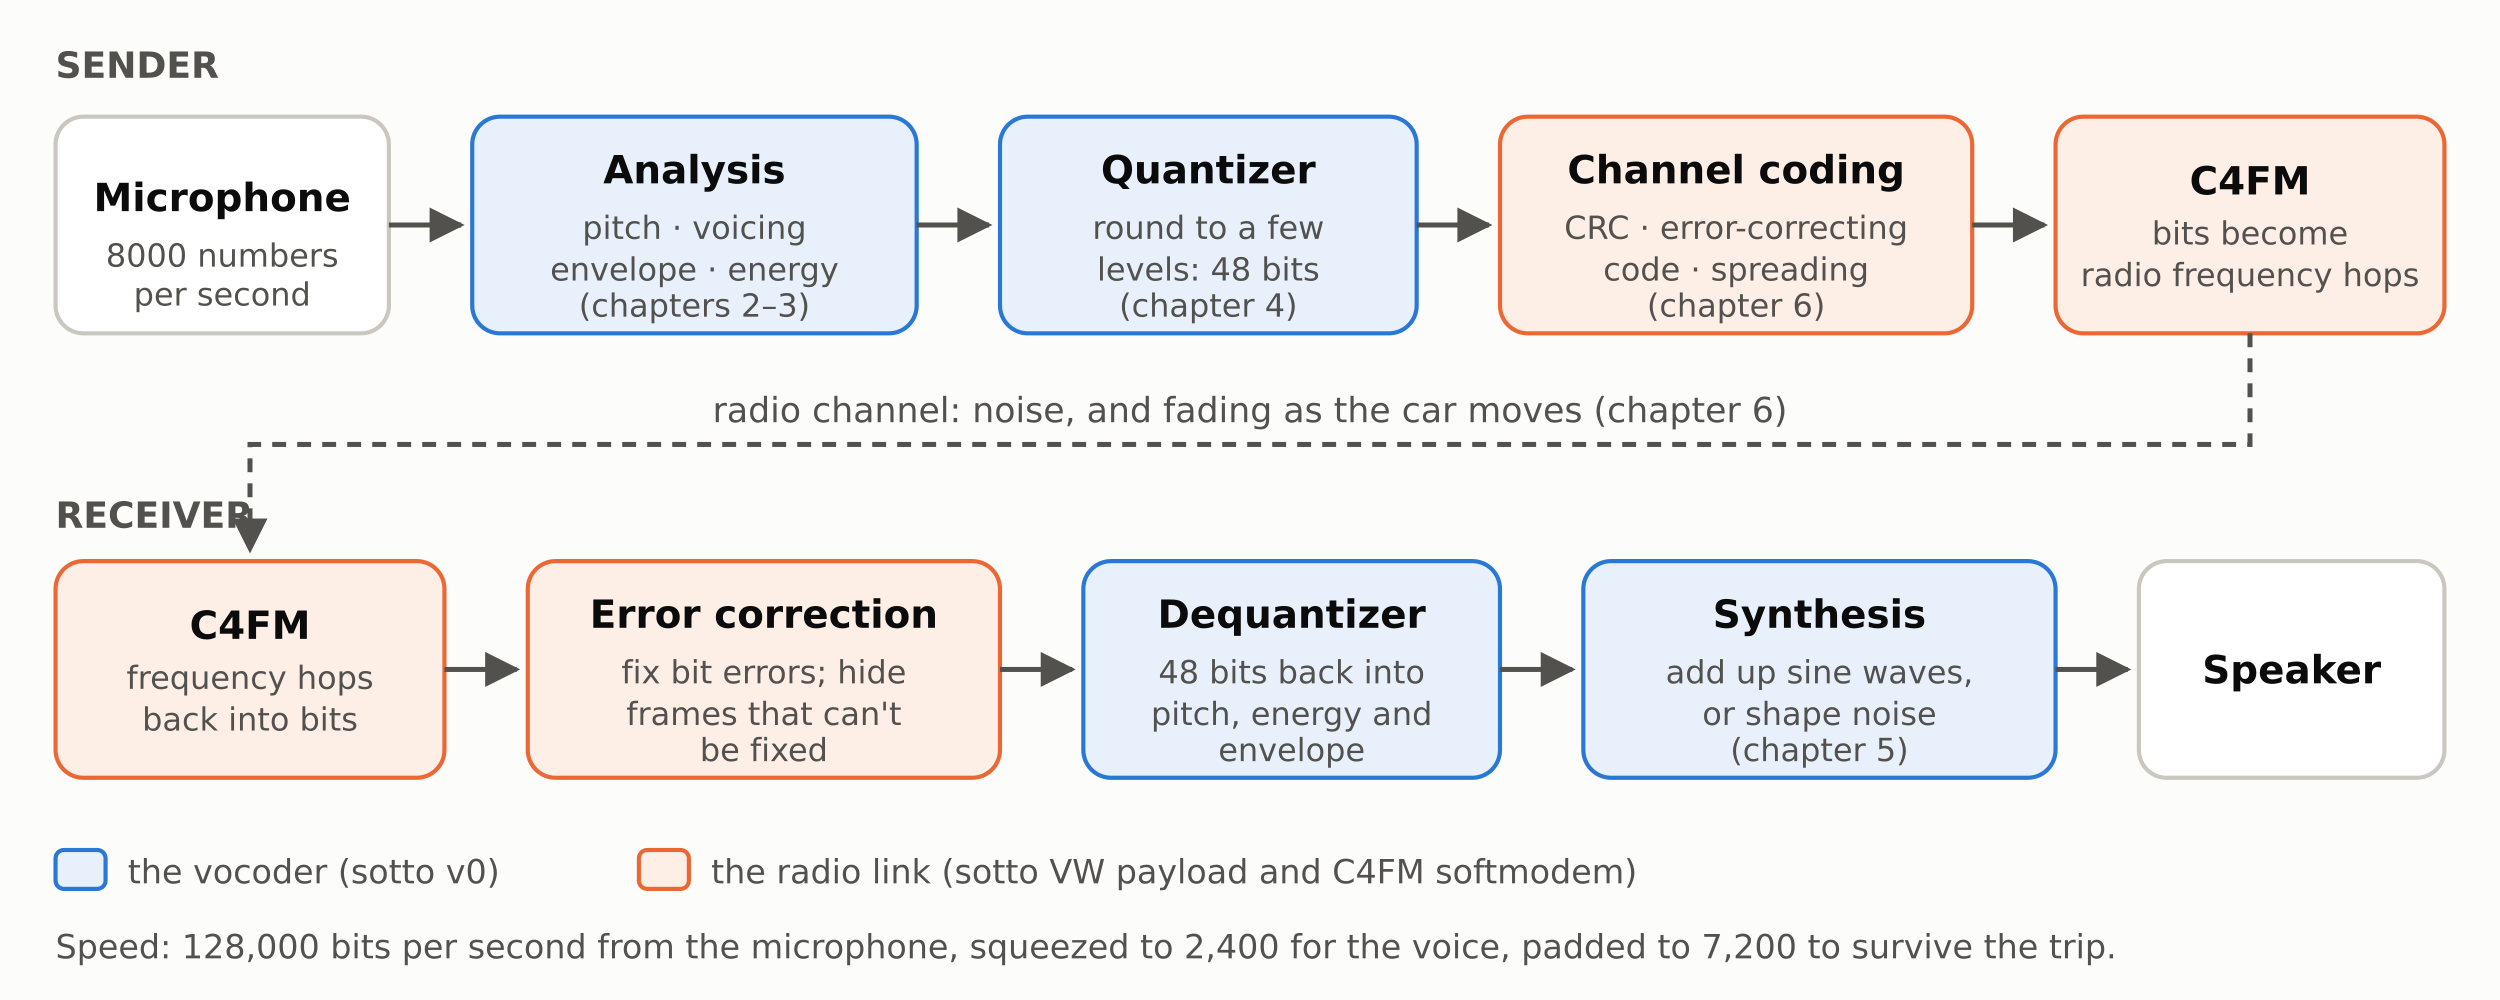
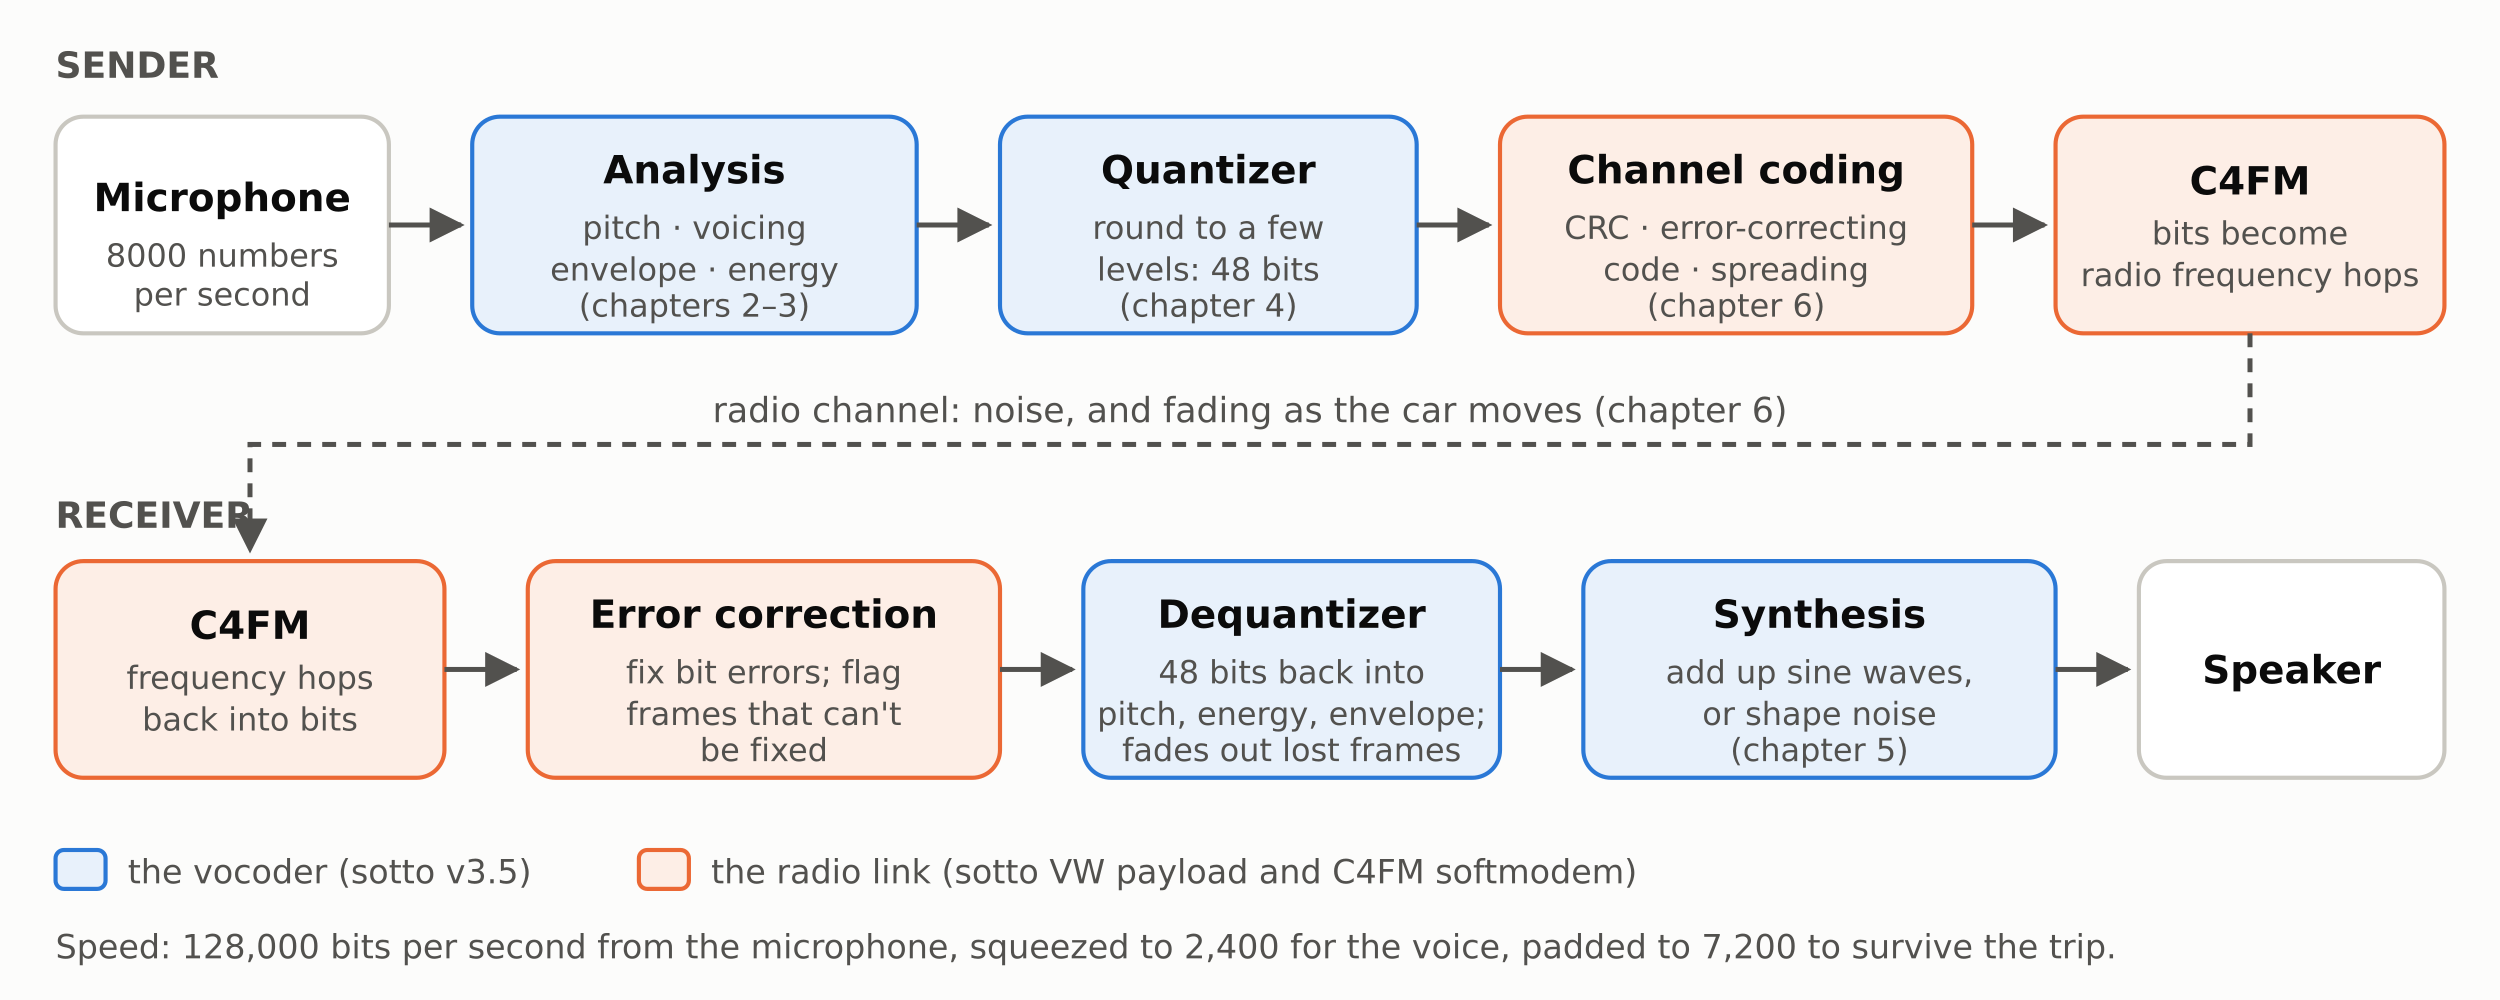
<svg xmlns="http://www.w3.org/2000/svg" viewBox="0 0 900 360" width="900" height="360" font-family="DejaVu Sans, system-ui, sans-serif">
  <style>
    .box { fill: #ffffff; stroke: #c9c7c0; stroke-width: 1.5; }
    .voc { fill: #e8f1fb; stroke: #2a78d6; }
    .rad { fill: #fdeee6; stroke: #eb6834; }
    .t { font-size: 14px; font-weight: bold; fill: #0b0b0b; text-anchor: middle; }
    .s { font-size: 11.5px; fill: #52514e; text-anchor: middle; }
    .h { font-size: 13px; font-weight: bold; fill: #52514e; }
    .a { stroke: #52514e; stroke-width: 1.8; fill: none; marker-end: url(#ar); }
  </style>
  <defs>
    <marker id="ar" viewBox="0 0 10 10" refX="9" refY="5" markerWidth="7" markerHeight="7" orient="auto-start-reverse">
      <path d="M0,0 L10,5 L0,10 z" fill="#52514e" />
    </marker>
  </defs>
  <rect width="900" height="360" fill="#fcfcfb" />
  <text x="20" y="28" class="h">SENDER</text>
  <rect x="20" y="42" width="120" height="78" rx="10" class="box" />
  <text x="80" y="76" class="t">Microphone</text>
  <text x="80" y="96" class="s">8000 numbers</text>
  <text x="80" y="110" class="s">per second</text>
  <rect x="170" y="42" width="160" height="78" rx="10" class="box voc" />
  <text x="250" y="66" class="t">Analysis</text>
  <text x="250" y="86" class="s">pitch · voicing</text>
  <text x="250" y="101" class="s">envelope · energy</text>
  <text x="250" y="114" class="s">(chapters 2–3)</text>
  <rect x="360" y="42" width="150" height="78" rx="10" class="box voc" />
  <text x="435" y="66" class="t">Quantizer</text>
  <text x="435" y="86" class="s">round to a few</text>
  <text x="435" y="101" class="s">levels: 48 bits</text>
  <text x="435" y="114" class="s">(chapter 4)</text>
  <rect x="540" y="42" width="170" height="78" rx="10" class="box rad" />
  <text x="625" y="66" class="t">Channel coding</text>
  <text x="625" y="86" class="s">CRC · error-correcting</text>
  <text x="625" y="101" class="s">code · spreading</text>
  <text x="625" y="114" class="s">(chapter 6)</text>
  <rect x="740" y="42" width="140" height="78" rx="10" class="box rad" />
  <text x="810" y="70" class="t">C4FM</text>
  <text x="810" y="88" class="s">bits become</text>
  <text x="810" y="103" class="s">radio frequency hops</text>
  <path d="M140,81 H166" class="a" />
  <path d="M330,81 H356" class="a" />
  <path d="M510,81 H536" class="a" />
  <path d="M710,81 H736" class="a" />
  <path d="M810,120 V160 H90 V198" class="a" stroke-dasharray="5 4" />
  <text x="450" y="152" class="s" style="font-size:12.5px">radio channel: noise, and fading as the car moves (chapter 6)</text>
  <text x="20" y="190" class="h">RECEIVER</text>
  <rect x="20" y="202" width="140" height="78" rx="10" class="box rad" />
  <text x="90" y="230" class="t">C4FM</text>
  <text x="90" y="248" class="s">frequency hops</text>
  <text x="90" y="263" class="s">back into bits</text>
  <rect x="190" y="202" width="170" height="78" rx="10" class="box rad" />
  <text x="275" y="226" class="t">Error correction</text>
-   <text x="275" y="246" class="s">fix bit errors; hide</text>
+   <text x="275" y="246" class="s">fix bit errors; flag</text>
  <text x="275" y="261" class="s">frames that can't</text>
  <text x="275" y="274" class="s">be fixed</text>
  <rect x="390" y="202" width="150" height="78" rx="10" class="box voc" />
  <text x="465" y="226" class="t">Dequantizer</text>
  <text x="465" y="246" class="s">48 bits back into</text>
-   <text x="465" y="261" class="s">pitch, energy and</text>
-   <text x="465" y="274" class="s">envelope</text>
+   <text x="465" y="261" class="s">pitch, energy, envelope;</text>
+   <text x="465" y="274" class="s">fades out lost frames</text>
  <rect x="570" y="202" width="170" height="78" rx="10" class="box voc" />
  <text x="655" y="226" class="t">Synthesis</text>
  <text x="655" y="246" class="s">add up sine waves,</text>
  <text x="655" y="261" class="s">or shape noise</text>
  <text x="655" y="274" class="s">(chapter 5)</text>
  <rect x="770" y="202" width="110" height="78" rx="10" class="box" />
  <text x="825" y="246" class="t">Speaker</text>
  <path d="M160,241 H186" class="a" />
  <path d="M360,241 H386" class="a" />
  <path d="M540,241 H566" class="a" />
  <path d="M740,241 H766" class="a" />
  <rect x="20" y="306" width="18" height="14" rx="3" class="box voc" />
-   <text x="46" y="318" style="font-size:12px;fill:#52514e">the vocoder (sotto v0)</text>
+   <text x="46" y="318" style="font-size:12px;fill:#52514e">the vocoder (sotto v3.5)</text>
  <rect x="230" y="306" width="18" height="14" rx="3" class="box rad" />
  <text x="256" y="318" style="font-size:12px;fill:#52514e">the radio link (sotto VW payload and C4FM softmodem)</text>
  <text x="20" y="345" style="font-size:12px;fill:#52514e">Speed: 128,000 bits per second from the microphone, squeezed to 2,400 for the voice, padded to 7,200 to survive the trip.</text>
</svg>
